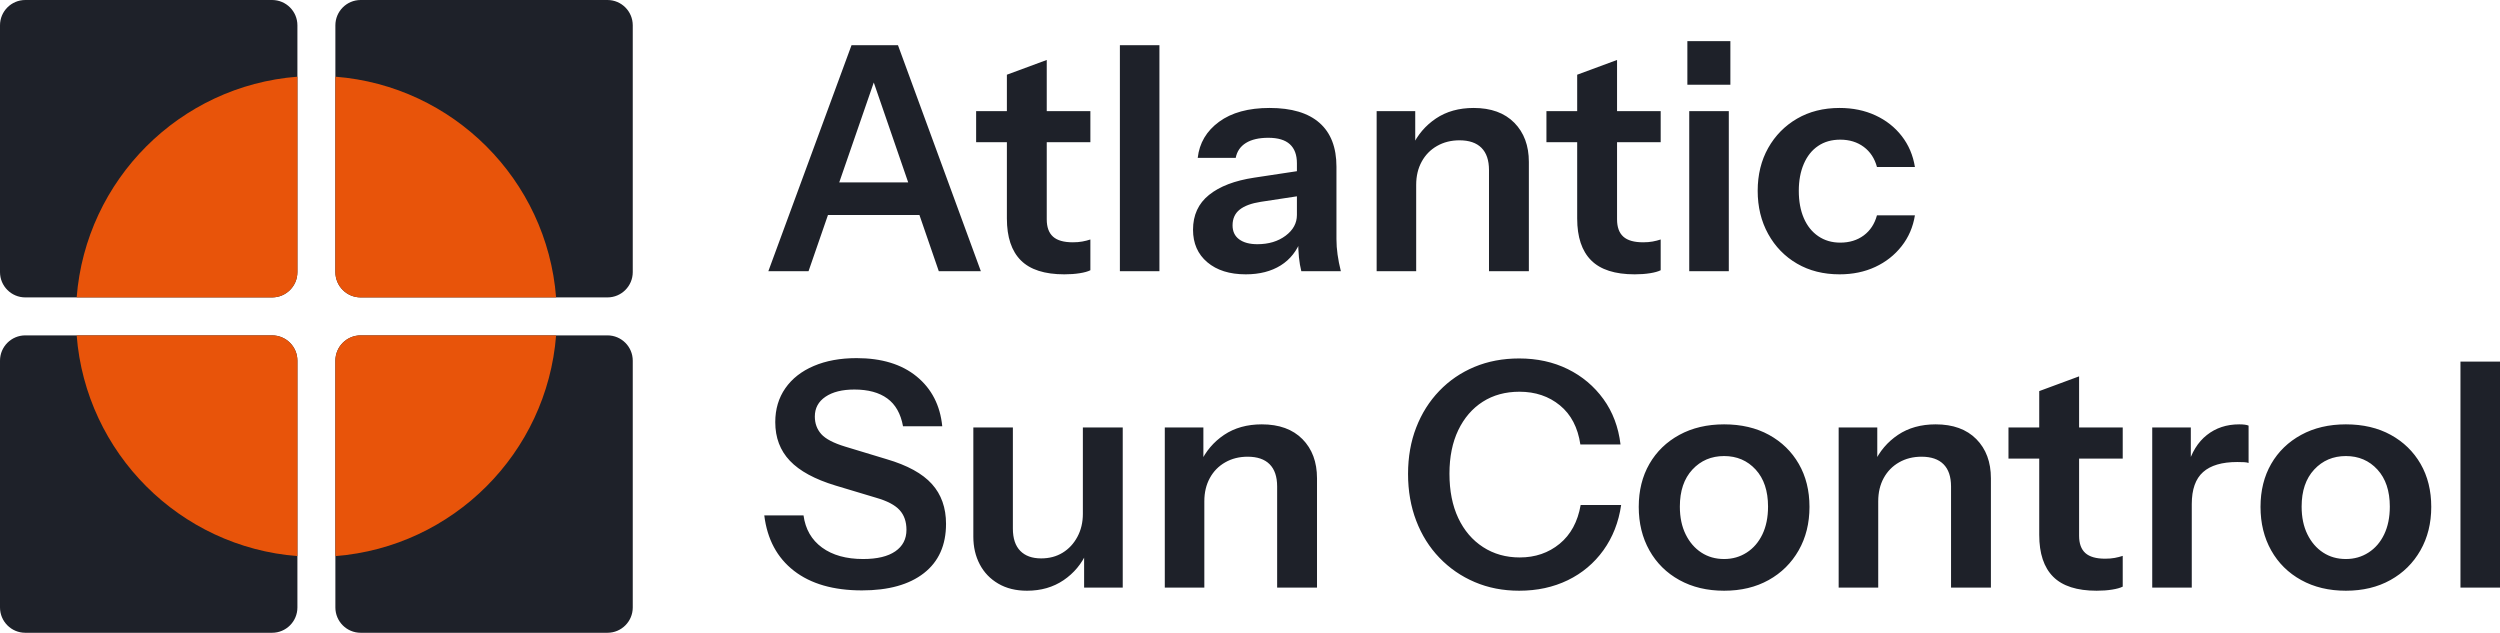
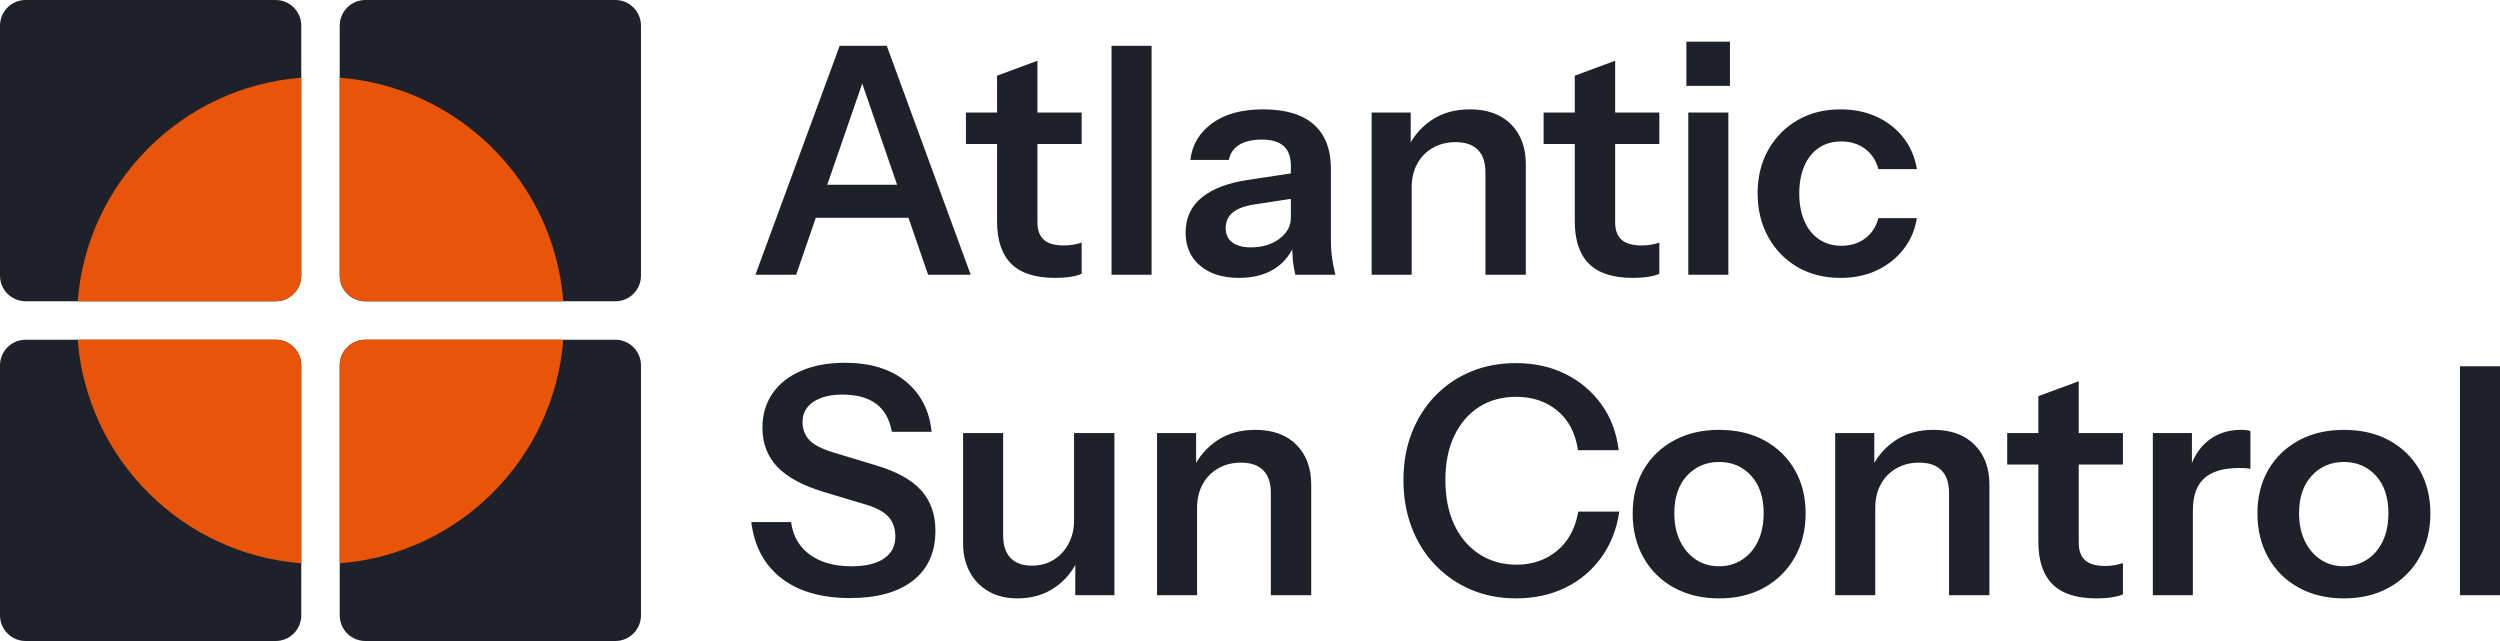
- <svg xmlns="http://www.w3.org/2000/svg" width="921.88" height="233.33" viewBox="0 -16.67 921.88 233.33" role="img" aria-label="Atlantic Sun Control">
+ <svg xmlns="http://www.w3.org/2000/svg" width="910.07" height="233.33" viewBox="0 -16.67 910.07 233.33" role="img" aria-label="Atlantic Sun Control">
  <path fill="#1E2129" d="M9.33 -16.67H100.33C105.49 -16.67 109.67 -12.49 109.67 -7.33V83.67C109.67 88.82 105.49 93 100.33 93H9.33C4.18 93 0 88.82 0 83.67V-7.33C0 -12.49 4.18 -16.67 9.33 -16.67ZM9.33 107H100.33C105.49 107 109.67 111.18 109.67 116.33V207.33C109.67 212.49 105.49 216.67 100.33 216.67H9.33C4.18 216.67 0 212.49 0 207.33V116.33C0 111.18 4.18 107 9.33 107ZM133 -16.67H224C229.15 -16.67 233.33 -12.49 233.33 -7.33V83.67C233.33 88.82 229.15 93 224 93H133C127.85 93 123.67 88.82 123.67 83.67V-7.33C123.67 -12.49 127.85 -16.67 133 -16.67ZM133 107H224C229.15 107 233.33 111.18 233.33 116.33V207.33C233.33 212.49 229.15 216.67 224 216.67H133C127.85 216.67 123.67 212.49 123.67 207.33V116.33C123.67 111.18 127.85 107 133 107Z" />
  <path fill="#E8540A" d="M109.67 11.61V83.67C109.67 88.82 105.49 93 100.33 93H28.27C31.66 49.61 66.28 14.99 109.67 11.61ZM123.67 11.61C167.05 14.99 201.67 49.61 205.06 93H133C127.85 93 123.67 88.82 123.67 83.67V11.61ZM109.67 188.39C66.28 185.01 31.66 150.39 28.27 107H100.33C105.49 107 109.67 111.18 109.67 116.33V188.39ZM133 107H205.06C201.67 150.39 167.05 185.01 123.67 188.39V116.33C123.67 111.18 127.85 107 133 107Z" />
  <g fill="#1E2129">
-     <path transform="translate(280.09 83.33)" d="M3.24 0 33.91 -83.33H46.87L18.06 0ZM66.09 0 37.38 -83.33H51.04L81.6 0ZM19.1 -32.75H64.7V-20.72H19.1ZM112.38 1.16Q101.5 1.16 96.35 -3.99Q91.2 -9.14 91.2 -19.44V-72.45L105.9 -77.89V-19.1Q105.9 -14.81 108.22 -12.73Q110.53 -10.65 115.51 -10.65Q117.48 -10.65 119.04 -10.94Q120.6 -11.23 121.99 -11.69V-0.35Q120.6 0.35 118.06 0.75Q115.51 1.16 112.38 1.16ZM79.86 -47.57V-59.03H121.99V-47.57ZM132.87 0V-83.33H147.45V0ZM199.77 0Q199.19 -2.31 198.9 -5.09Q198.61 -7.87 198.61 -11.81H198.15V-39.81Q198.15 -44.44 195.54 -46.82Q192.94 -49.19 187.62 -49.19Q182.41 -49.19 179.34 -47.28Q176.27 -45.37 175.58 -41.78H161.57Q162.5 -50 169.44 -55.09Q176.39 -60.19 188.08 -60.19Q200.23 -60.19 206.48 -54.69Q212.73 -49.19 212.73 -38.54V-11.81Q212.73 -9.03 213.14 -6.13Q213.54 -3.24 214.35 0ZM179.28 1.16Q170.37 1.16 165.1 -3.3Q159.84 -7.75 159.84 -15.28Q159.84 -23.38 165.74 -28.12Q171.64 -32.87 182.41 -34.49L200.81 -37.27V-28.01L184.84 -25.58Q179.63 -24.77 177.03 -22.69Q174.42 -20.6 174.42 -16.9Q174.42 -13.54 176.85 -11.75Q179.28 -9.95 183.56 -9.95Q189.81 -9.95 193.98 -13.08Q198.15 -16.2 198.15 -20.72L199.77 -11.81Q197.45 -5.44 192.19 -2.14Q186.92 1.16 179.28 1.16ZM227.55 0V-59.03H241.78V-45.14H242.13V0ZM268.98 0V-37.27Q268.98 -42.71 266.2 -45.49Q263.43 -48.26 258.1 -48.26Q253.47 -48.26 249.83 -46.18Q246.18 -44.1 244.16 -40.39Q242.13 -36.69 242.13 -31.83L240.62 -45.95Q243.63 -52.43 249.42 -56.31Q255.21 -60.19 263.31 -60.19Q272.92 -60.19 278.3 -54.75Q283.68 -49.31 283.68 -40.28V0ZM322.69 1.16Q311.81 1.16 306.66 -3.99Q301.5 -9.14 301.5 -19.44V-72.45L316.2 -77.89V-19.1Q316.2 -14.81 318.52 -12.73Q320.83 -10.65 325.81 -10.65Q327.78 -10.65 329.34 -10.94Q330.9 -11.23 332.29 -11.69V-0.35Q330.9 0.35 328.36 0.75Q325.81 1.16 322.69 1.16ZM290.16 -47.57V-59.03H332.29V-47.57ZM342.82 0V-59.03H357.41V0ZM342.13 -68.75V-84.84H357.99V-68.75ZM398.26 1.16Q389.35 1.16 382.58 -2.78Q375.81 -6.71 371.93 -13.72Q368.06 -20.72 368.06 -29.63Q368.06 -38.54 371.93 -45.43Q375.81 -52.31 382.58 -56.25Q389.35 -60.19 398.26 -60.19Q405.56 -60.19 411.46 -57.47Q417.36 -54.75 421.18 -49.83Q425 -44.91 426.04 -38.43H412.04Q410.76 -43.17 407.18 -45.83Q403.59 -48.5 398.5 -48.5Q393.75 -48.5 390.34 -46.18Q386.92 -43.87 385.07 -39.58Q383.22 -35.3 383.22 -29.63Q383.22 -23.84 385.07 -19.56Q386.92 -15.28 390.39 -12.91Q393.87 -10.53 398.5 -10.53Q403.59 -10.53 407.18 -13.19Q410.76 -15.86 412.04 -20.6H426.04Q425 -14.12 421.12 -9.2Q417.25 -4.28 411.4 -1.56Q405.56 1.16 398.26 1.16Z" />
-     <path transform="translate(278.36 200.00)" d="M39.47 1.04Q23.73 1.04 14.41 -6.19Q5.09 -13.43 3.47 -26.62H17.94Q18.98 -18.98 24.77 -14.76Q30.56 -10.53 39.93 -10.53Q47.69 -10.53 51.79 -13.37Q55.9 -16.2 55.9 -21.3Q55.9 -25.81 53.36 -28.59Q50.81 -31.37 44.79 -33.1L29.75 -37.62Q18.29 -41.09 12.91 -46.76Q7.52 -52.43 7.52 -61Q7.52 -68.17 11.23 -73.5Q14.93 -78.82 21.7 -81.71Q28.47 -84.61 37.5 -84.61Q51.39 -84.61 59.66 -77.84Q67.94 -71.06 69.1 -59.49H54.63Q53.36 -66.44 48.84 -69.73Q44.33 -73.03 36.69 -73.03Q29.98 -73.03 26.04 -70.37Q22.11 -67.71 22.11 -63.08Q22.11 -59.26 24.48 -56.6Q26.85 -53.94 33.33 -51.97L48.61 -47.34Q60.07 -43.98 65.28 -38.19Q70.49 -32.41 70.49 -23.5Q70.49 -11.69 62.33 -5.32Q54.17 1.04 39.47 1.04ZM100.35 1.16Q94.21 1.16 89.76 -1.45Q85.3 -4.05 82.93 -8.56Q80.56 -13.08 80.56 -18.75V-59.03H95.14V-21.76Q95.14 -16.32 97.86 -13.54Q100.58 -10.76 105.56 -10.76Q110.07 -10.76 113.48 -12.85Q116.9 -14.93 118.92 -18.69Q120.95 -22.45 120.95 -27.2L122.45 -13.08Q119.56 -6.6 113.83 -2.72Q108.1 1.16 100.35 1.16ZM121.41 0V-13.89H120.95V-59.03H135.65V0ZM151.16 0V-59.03H165.39V-45.14H165.74V0ZM192.59 0V-37.27Q192.59 -42.71 189.81 -45.49Q187.04 -48.26 181.71 -48.26Q177.08 -48.26 173.44 -46.18Q169.79 -44.1 167.77 -40.39Q165.74 -36.69 165.74 -31.83L164.24 -45.95Q167.25 -52.43 173.03 -56.31Q178.82 -60.19 186.92 -60.19Q196.53 -60.19 201.91 -54.75Q207.29 -49.31 207.29 -40.28V0ZM281.83 1.16Q272.92 1.16 265.45 -2.03Q257.99 -5.21 252.43 -11Q246.87 -16.78 243.87 -24.65Q240.86 -32.52 240.86 -41.9Q240.86 -51.27 243.87 -59.03Q246.87 -66.78 252.37 -72.51Q257.87 -78.24 265.34 -81.37Q272.8 -84.49 281.83 -84.49Q291.78 -84.49 299.77 -80.56Q307.75 -76.62 312.91 -69.5Q318.06 -62.38 319.21 -52.78H304.4Q303.01 -62.15 296.87 -67.19Q290.74 -72.22 281.94 -72.22Q274.19 -72.22 268.4 -68.52Q262.62 -64.81 259.37 -58.04Q256.13 -51.27 256.13 -42.01Q256.13 -32.52 259.37 -25.64Q262.62 -18.75 268.52 -14.93Q274.42 -11.11 282.06 -11.11Q290.62 -11.11 296.76 -16.15Q302.89 -21.18 304.51 -30.44H319.44Q318.06 -20.95 312.91 -13.77Q307.75 -6.6 299.77 -2.72Q291.78 1.16 281.83 1.16ZM357.41 1.16Q348.03 1.16 340.91 -2.78Q333.8 -6.71 329.86 -13.72Q325.93 -20.72 325.93 -29.75Q325.93 -38.77 329.86 -45.6Q333.8 -52.43 340.91 -56.31Q348.03 -60.19 357.41 -60.19Q366.9 -60.19 373.96 -56.31Q381.02 -52.43 384.95 -45.6Q388.89 -38.77 388.89 -29.75Q388.89 -20.72 384.9 -13.72Q380.9 -6.71 373.84 -2.78Q366.78 1.16 357.41 1.16ZM357.41 -10.53Q362.04 -10.53 365.74 -12.91Q369.44 -15.28 371.53 -19.62Q373.61 -23.96 373.61 -29.86Q373.61 -38.54 369.04 -43.52Q364.47 -48.5 357.41 -48.5Q350.35 -48.5 345.72 -43.52Q341.09 -38.54 341.09 -29.86Q341.09 -23.96 343.23 -19.62Q345.37 -15.28 349.02 -12.91Q352.66 -10.53 357.41 -10.53ZM399.65 0V-59.03H413.89V-45.14H414.24V0ZM441.09 0V-37.27Q441.09 -42.71 438.31 -45.49Q435.53 -48.26 430.21 -48.26Q425.58 -48.26 421.93 -46.18Q418.29 -44.1 416.26 -40.39Q414.24 -36.69 414.24 -31.83L412.73 -45.95Q415.74 -52.43 421.53 -56.31Q427.31 -60.19 435.42 -60.19Q445.02 -60.19 450.41 -54.75Q455.79 -49.31 455.79 -40.28V0ZM494.79 1.16Q483.91 1.16 478.76 -3.99Q473.61 -9.14 473.61 -19.44V-72.45L488.31 -77.89V-19.1Q488.31 -14.81 490.62 -12.73Q492.94 -10.65 497.92 -10.65Q499.88 -10.65 501.45 -10.94Q503.01 -11.23 504.4 -11.69V-0.35Q503.01 0.35 500.46 0.75Q497.92 1.16 494.79 1.16ZM462.27 -47.57V-59.03H504.4V-47.57ZM515.28 0V-59.03H529.51V-44.79H529.86V0ZM529.86 -30.79 528.36 -44.79Q530.44 -52.31 535.42 -56.25Q540.39 -60.19 547.34 -60.19Q549.77 -60.19 550.81 -59.72V-45.95Q550.23 -46.18 549.19 -46.24Q548.15 -46.3 546.64 -46.3Q538.19 -46.3 534.03 -42.59Q529.86 -38.89 529.86 -30.79ZM586.69 1.16Q577.31 1.16 570.2 -2.78Q563.08 -6.71 559.14 -13.72Q555.21 -20.72 555.21 -29.75Q555.21 -38.77 559.14 -45.6Q563.08 -52.43 570.2 -56.31Q577.31 -60.19 586.69 -60.19Q596.18 -60.19 603.24 -56.31Q610.3 -52.43 614.24 -45.6Q618.17 -38.77 618.17 -29.75Q618.17 -20.72 614.18 -13.72Q610.19 -6.71 603.12 -2.78Q596.06 1.16 586.69 1.16ZM586.69 -10.53Q591.32 -10.53 595.02 -12.91Q598.73 -15.28 600.81 -19.62Q602.89 -23.96 602.89 -29.86Q602.89 -38.54 598.32 -43.52Q593.75 -48.5 586.69 -48.5Q579.63 -48.5 575 -43.52Q570.37 -38.54 570.37 -29.86Q570.37 -23.96 572.51 -19.62Q574.65 -15.28 578.3 -12.91Q581.94 -10.53 586.69 -10.53ZM628.94 0V-83.33H643.52V0Z" />
+     <path transform="translate(271.76 83.33)" d="M3.24 0 33.91 -83.33H46.87L18.06 0ZM66.09 0 37.38 -83.33H51.04L81.6 0ZM19.1 -32.75H64.7V-20.72H19.1ZM112.38 1.16Q101.5 1.16 96.35 -3.99Q91.2 -9.14 91.2 -19.44V-72.45L105.9 -77.89V-19.1Q105.9 -14.81 108.22 -12.73Q110.53 -10.65 115.51 -10.65Q117.48 -10.65 119.04 -10.94Q120.6 -11.23 121.99 -11.69V-0.35Q120.6 0.35 118.06 0.75Q115.51 1.16 112.38 1.16ZM79.86 -47.57V-59.03H121.99V-47.57ZM132.87 0V-83.33H147.45V0ZM199.77 0Q199.19 -2.31 198.9 -5.09Q198.61 -7.87 198.61 -11.81H198.15V-39.81Q198.15 -44.44 195.54 -46.82Q192.94 -49.19 187.62 -49.19Q182.41 -49.19 179.34 -47.28Q176.27 -45.37 175.58 -41.78H161.57Q162.5 -50 169.44 -55.09Q176.39 -60.19 188.08 -60.19Q200.23 -60.19 206.48 -54.69Q212.73 -49.19 212.73 -38.54V-11.81Q212.73 -9.03 213.14 -6.13Q213.54 -3.24 214.35 0ZM179.28 1.16Q170.37 1.16 165.1 -3.3Q159.84 -7.75 159.84 -15.28Q159.84 -23.38 165.74 -28.12Q171.64 -32.87 182.41 -34.49L200.81 -37.27V-28.01L184.84 -25.58Q179.63 -24.77 177.03 -22.69Q174.42 -20.6 174.42 -16.9Q174.42 -13.54 176.85 -11.75Q179.28 -9.95 183.56 -9.95Q189.81 -9.95 193.98 -13.08Q198.15 -16.2 198.15 -20.72L199.77 -11.81Q197.45 -5.44 192.19 -2.14Q186.92 1.16 179.28 1.16ZM227.55 0V-59.03H241.78V-45.14H242.13V0ZM268.98 0V-37.27Q268.98 -42.71 266.2 -45.49Q263.43 -48.26 258.1 -48.26Q253.47 -48.26 249.83 -46.18Q246.18 -44.1 244.16 -40.39Q242.13 -36.69 242.13 -31.83L240.62 -45.95Q243.63 -52.43 249.42 -56.31Q255.21 -60.19 263.31 -60.19Q272.92 -60.19 278.3 -54.75Q283.68 -49.31 283.68 -40.28V0ZM322.69 1.16Q311.81 1.16 306.66 -3.99Q301.5 -9.14 301.5 -19.44V-72.45L316.2 -77.89V-19.1Q316.2 -14.81 318.52 -12.73Q320.83 -10.65 325.81 -10.65Q327.78 -10.65 329.34 -10.94Q330.9 -11.23 332.29 -11.69V-0.35Q330.9 0.35 328.36 0.75Q325.81 1.16 322.69 1.16ZM290.16 -47.57V-59.03H332.29V-47.57ZM342.82 0V-59.03H357.41V0ZM342.13 -68.75V-84.84H357.99V-68.75ZM398.26 1.16Q389.35 1.16 382.58 -2.78Q375.81 -6.71 371.93 -13.72Q368.06 -20.72 368.06 -29.63Q368.06 -38.54 371.93 -45.43Q375.81 -52.31 382.58 -56.25Q389.35 -60.19 398.26 -60.19Q405.56 -60.19 411.46 -57.47Q417.36 -54.75 421.18 -49.83Q425 -44.91 426.04 -38.43H412.04Q410.76 -43.17 407.18 -45.83Q403.59 -48.5 398.5 -48.5Q393.75 -48.5 390.34 -46.18Q386.92 -43.87 385.07 -39.58Q383.22 -35.3 383.22 -29.63Q383.22 -23.84 385.07 -19.56Q386.92 -15.28 390.39 -12.91Q393.87 -10.53 398.5 -10.53Q403.59 -10.53 407.18 -13.19Q410.76 -15.86 412.04 -20.6H426.04Q425 -14.12 421.12 -9.2Q417.25 -4.28 411.4 -1.56Q405.56 1.16 398.26 1.16Z" />
+     <path transform="translate(270.03 200.00)" d="M39.47 1.04Q23.73 1.04 14.41 -6.19Q5.09 -13.43 3.47 -26.62H17.94Q18.98 -18.98 24.77 -14.76Q30.56 -10.53 39.93 -10.53Q47.69 -10.53 51.79 -13.37Q55.9 -16.2 55.9 -21.3Q55.9 -25.81 53.36 -28.59Q50.81 -31.37 44.79 -33.1L29.75 -37.62Q18.29 -41.09 12.91 -46.76Q7.52 -52.43 7.52 -61Q7.52 -68.17 11.23 -73.5Q14.93 -78.82 21.7 -81.71Q28.47 -84.61 37.5 -84.61Q51.39 -84.61 59.66 -77.84Q67.94 -71.06 69.1 -59.49H54.63Q53.36 -66.44 48.84 -69.73Q44.33 -73.03 36.69 -73.03Q29.98 -73.03 26.04 -70.37Q22.11 -67.71 22.11 -63.08Q22.11 -59.26 24.48 -56.6Q26.85 -53.94 33.33 -51.97L48.61 -47.34Q60.07 -43.98 65.28 -38.19Q70.49 -32.41 70.49 -23.5Q70.49 -11.69 62.33 -5.32Q54.17 1.04 39.47 1.04ZM100.35 1.16Q94.21 1.16 89.76 -1.45Q85.3 -4.05 82.93 -8.56Q80.56 -13.08 80.56 -18.75V-59.03H95.14V-21.76Q95.14 -16.32 97.86 -13.54Q100.58 -10.76 105.56 -10.76Q110.07 -10.76 113.48 -12.85Q116.9 -14.93 118.92 -18.69Q120.95 -22.45 120.95 -27.2L122.45 -13.08Q119.56 -6.6 113.83 -2.72Q108.1 1.16 100.35 1.16ZM121.41 0V-13.89H120.95V-59.03H135.65V0ZM151.16 0V-59.03H165.39V-45.14H165.74V0ZM192.59 0V-37.27Q192.59 -42.71 189.81 -45.49Q187.04 -48.26 181.71 -48.26Q177.08 -48.26 173.44 -46.18Q169.79 -44.1 167.77 -40.39Q165.74 -36.69 165.74 -31.83L164.24 -45.95Q167.25 -52.43 173.03 -56.31Q178.82 -60.19 186.92 -60.19Q196.53 -60.19 201.91 -54.75Q207.29 -49.31 207.29 -40.28V0ZM281.83 1.16Q272.92 1.16 265.45 -2.03Q257.99 -5.21 252.43 -11Q246.87 -16.78 243.87 -24.65Q240.86 -32.52 240.86 -41.9Q240.86 -51.27 243.87 -59.03Q246.87 -66.78 252.37 -72.51Q257.87 -78.24 265.34 -81.37Q272.8 -84.49 281.83 -84.49Q291.78 -84.49 299.77 -80.56Q307.75 -76.62 312.91 -69.5Q318.06 -62.38 319.21 -52.78H304.4Q303.01 -62.15 296.87 -67.19Q290.74 -72.22 281.94 -72.22Q274.19 -72.22 268.4 -68.52Q262.62 -64.81 259.37 -58.04Q256.13 -51.27 256.13 -42.01Q256.13 -32.52 259.37 -25.64Q262.62 -18.75 268.52 -14.93Q274.42 -11.11 282.06 -11.11Q290.62 -11.11 296.76 -16.15Q302.89 -21.18 304.51 -30.44H319.44Q318.06 -20.95 312.91 -13.77Q307.75 -6.6 299.77 -2.72Q291.78 1.16 281.83 1.16ZM355.79 1.16Q346.41 1.16 339.29 -2.78Q332.18 -6.71 328.24 -13.72Q324.31 -20.72 324.31 -29.75Q324.31 -38.77 328.24 -45.6Q332.18 -52.43 339.29 -56.31Q346.41 -60.19 355.79 -60.19Q365.28 -60.19 372.34 -56.31Q379.4 -52.43 383.33 -45.6Q387.27 -38.77 387.27 -29.75Q387.27 -20.72 383.28 -13.72Q379.28 -6.71 372.22 -2.78Q365.16 1.16 355.79 1.16ZM355.79 -10.53Q360.42 -10.53 364.12 -12.91Q367.82 -15.28 369.91 -19.62Q371.99 -23.96 371.99 -29.86Q371.99 -38.54 367.42 -43.52Q362.85 -48.5 355.79 -48.5Q348.73 -48.5 344.1 -43.52Q339.47 -38.54 339.47 -29.86Q339.47 -23.96 341.61 -19.62Q343.75 -15.28 347.4 -12.91Q351.04 -10.53 355.79 -10.53ZM398.03 0V-59.03H412.27V-45.14H412.62V0ZM439.47 0V-37.27Q439.47 -42.71 436.69 -45.49Q433.91 -48.26 428.59 -48.26Q423.96 -48.26 420.31 -46.18Q416.67 -44.1 414.64 -40.39Q412.62 -36.69 412.62 -31.83L411.11 -45.95Q414.12 -52.43 419.91 -56.31Q425.69 -60.19 433.8 -60.19Q443.4 -60.19 448.78 -54.75Q454.17 -49.31 454.17 -40.28V0ZM493.17 1.16Q482.29 1.16 477.14 -3.99Q471.99 -9.14 471.99 -19.44V-72.45L486.69 -77.89V-19.1Q486.69 -14.81 489 -12.73Q491.32 -10.65 496.3 -10.65Q498.26 -10.65 499.83 -10.94Q501.39 -11.23 502.78 -11.69V-0.35Q501.39 0.35 498.84 0.75Q496.3 1.16 493.17 1.16ZM460.65 -47.57V-59.03H502.78V-47.57ZM513.66 0V-59.03H527.89V-44.79H528.24V0ZM528.24 -30.79 526.74 -44.79Q528.82 -52.31 533.8 -56.25Q538.77 -60.19 545.72 -60.19Q548.15 -60.19 549.19 -59.72V-45.95Q548.61 -46.18 547.57 -46.24Q546.53 -46.3 545.02 -46.3Q536.57 -46.3 532.41 -42.59Q528.24 -38.89 528.24 -30.79ZM583.22 1.16Q573.84 1.16 566.72 -2.78Q559.61 -6.71 555.67 -13.72Q551.74 -20.72 551.74 -29.75Q551.74 -38.77 555.67 -45.6Q559.61 -52.43 566.72 -56.31Q573.84 -60.19 583.22 -60.19Q592.71 -60.19 599.77 -56.31Q606.83 -52.43 610.76 -45.6Q614.7 -38.77 614.7 -29.75Q614.7 -20.72 610.71 -13.72Q606.71 -6.71 599.65 -2.78Q592.59 1.16 583.22 1.16ZM583.22 -10.53Q587.85 -10.53 591.55 -12.91Q595.25 -15.28 597.34 -19.62Q599.42 -23.96 599.42 -29.86Q599.42 -38.54 594.85 -43.52Q590.28 -48.5 583.22 -48.5Q576.16 -48.5 571.53 -43.52Q566.9 -38.54 566.9 -29.86Q566.9 -23.96 569.04 -19.62Q571.18 -15.28 574.83 -12.91Q578.47 -10.53 583.22 -10.53ZM625.46 0V-83.33H640.05V0Z" />
  </g>
</svg>
